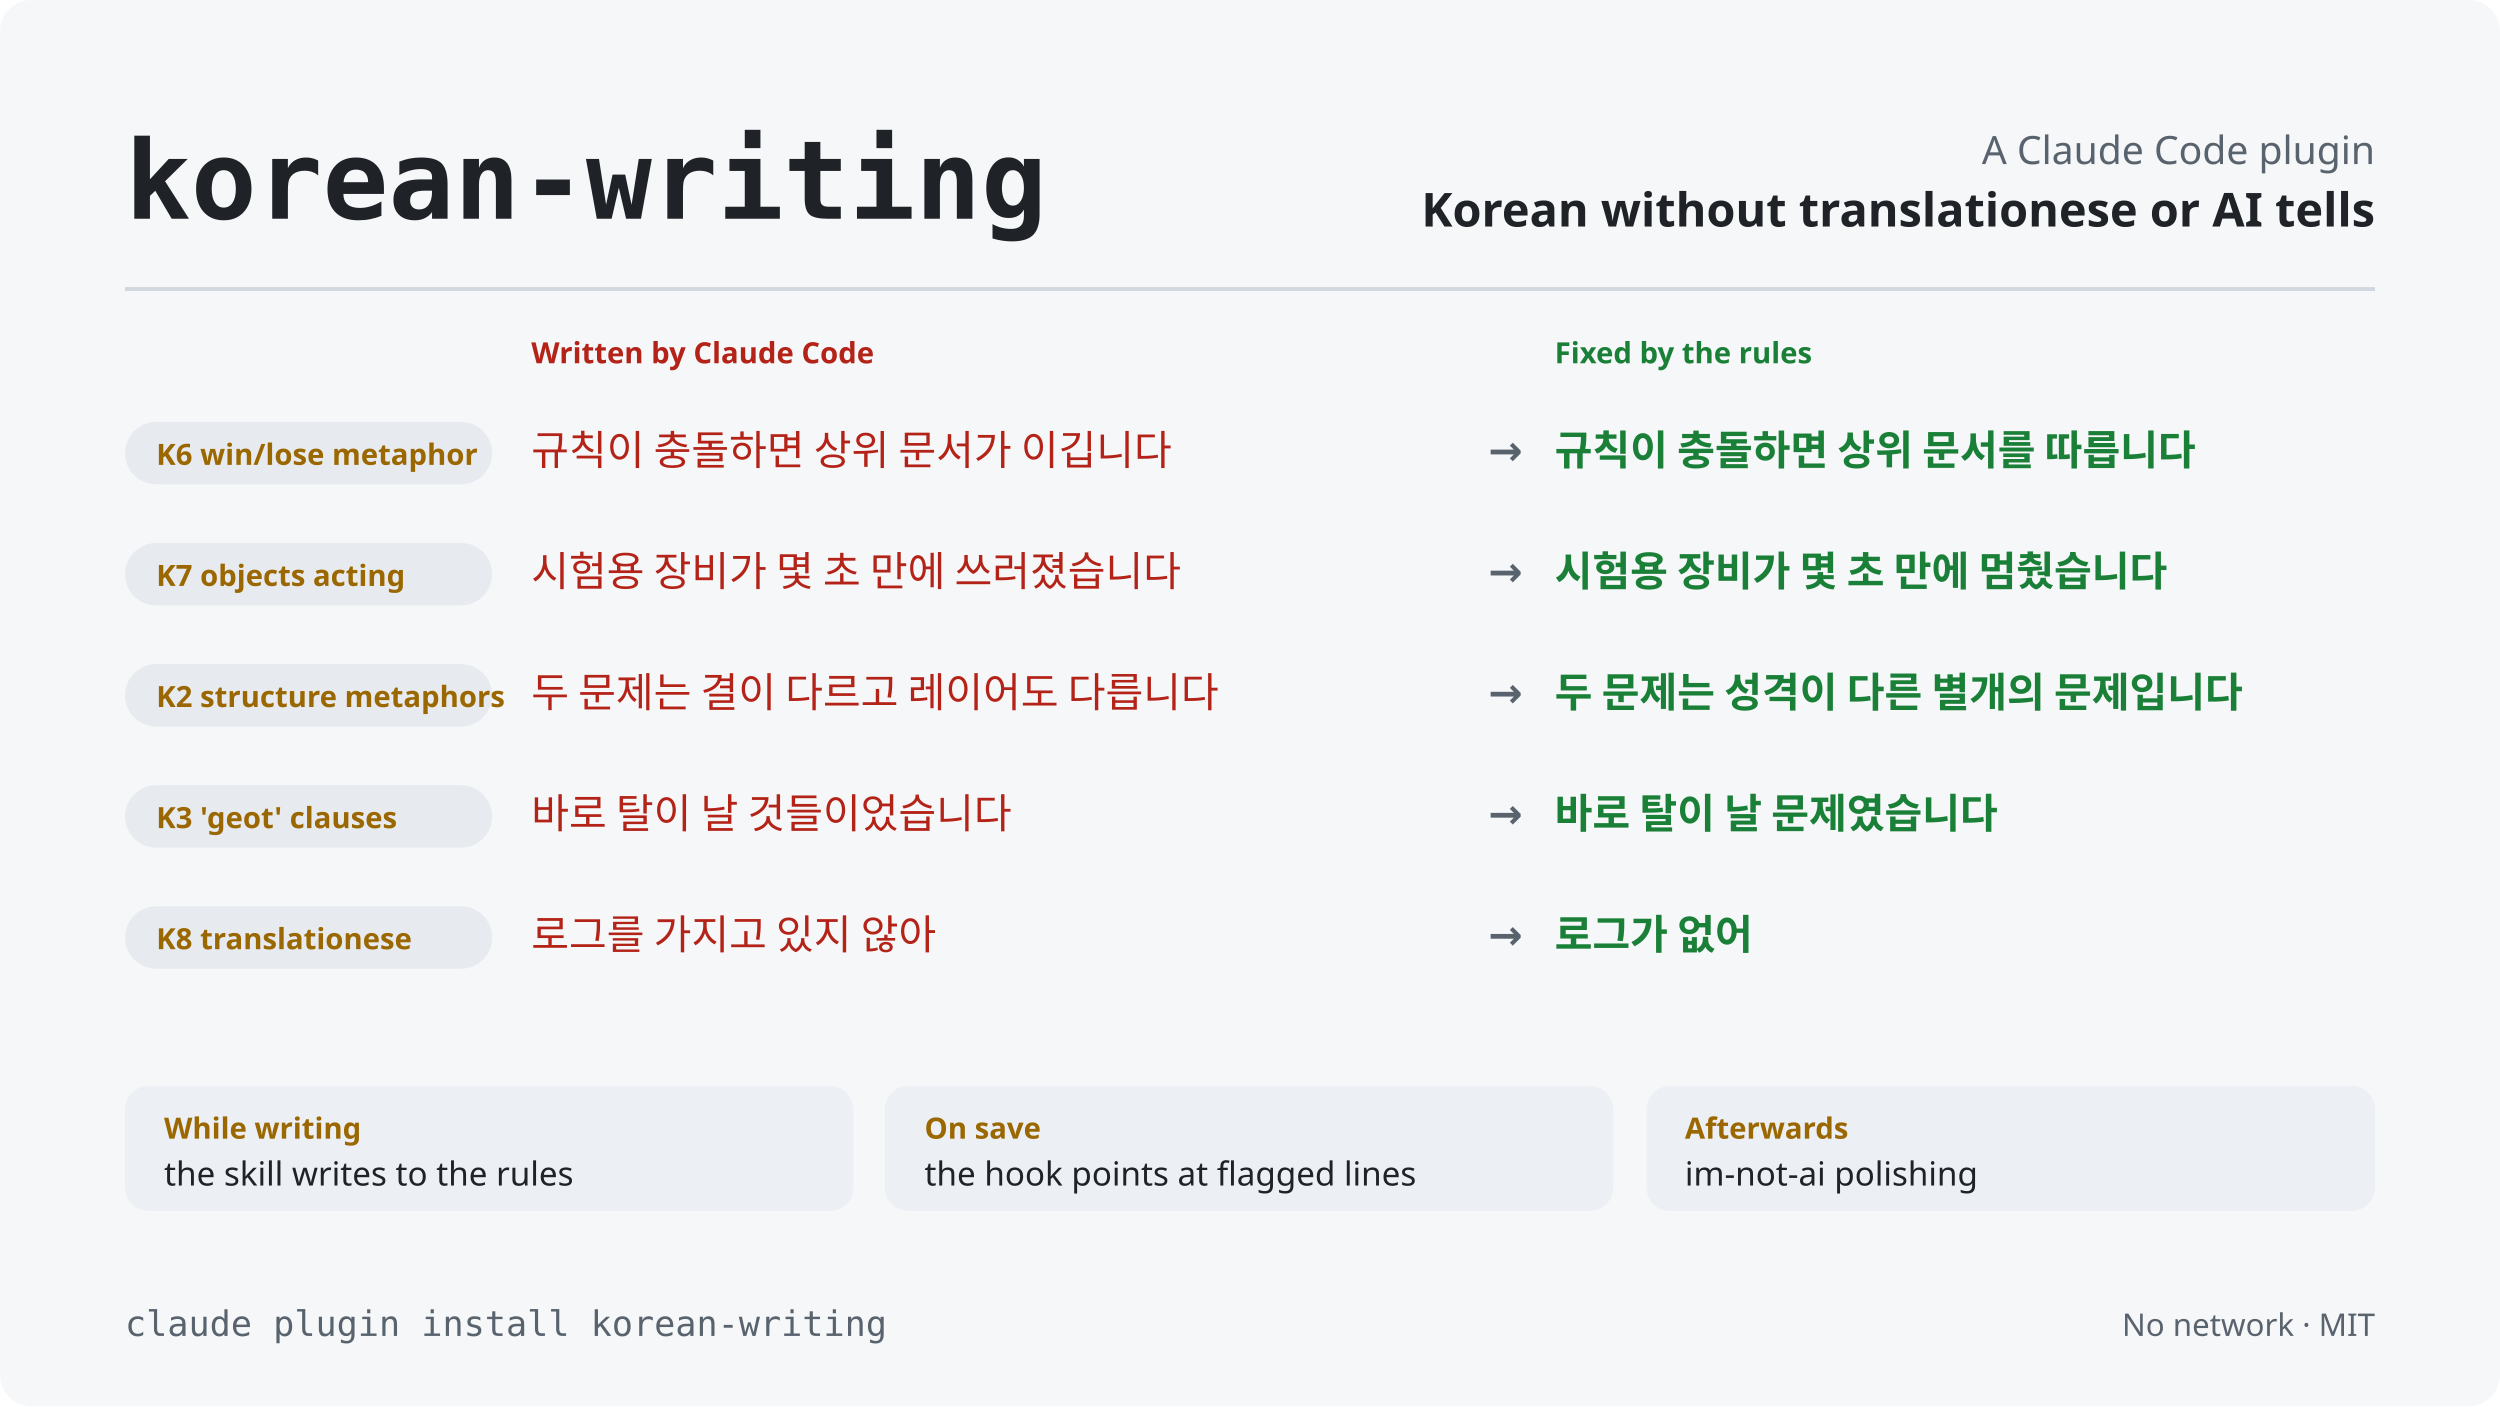
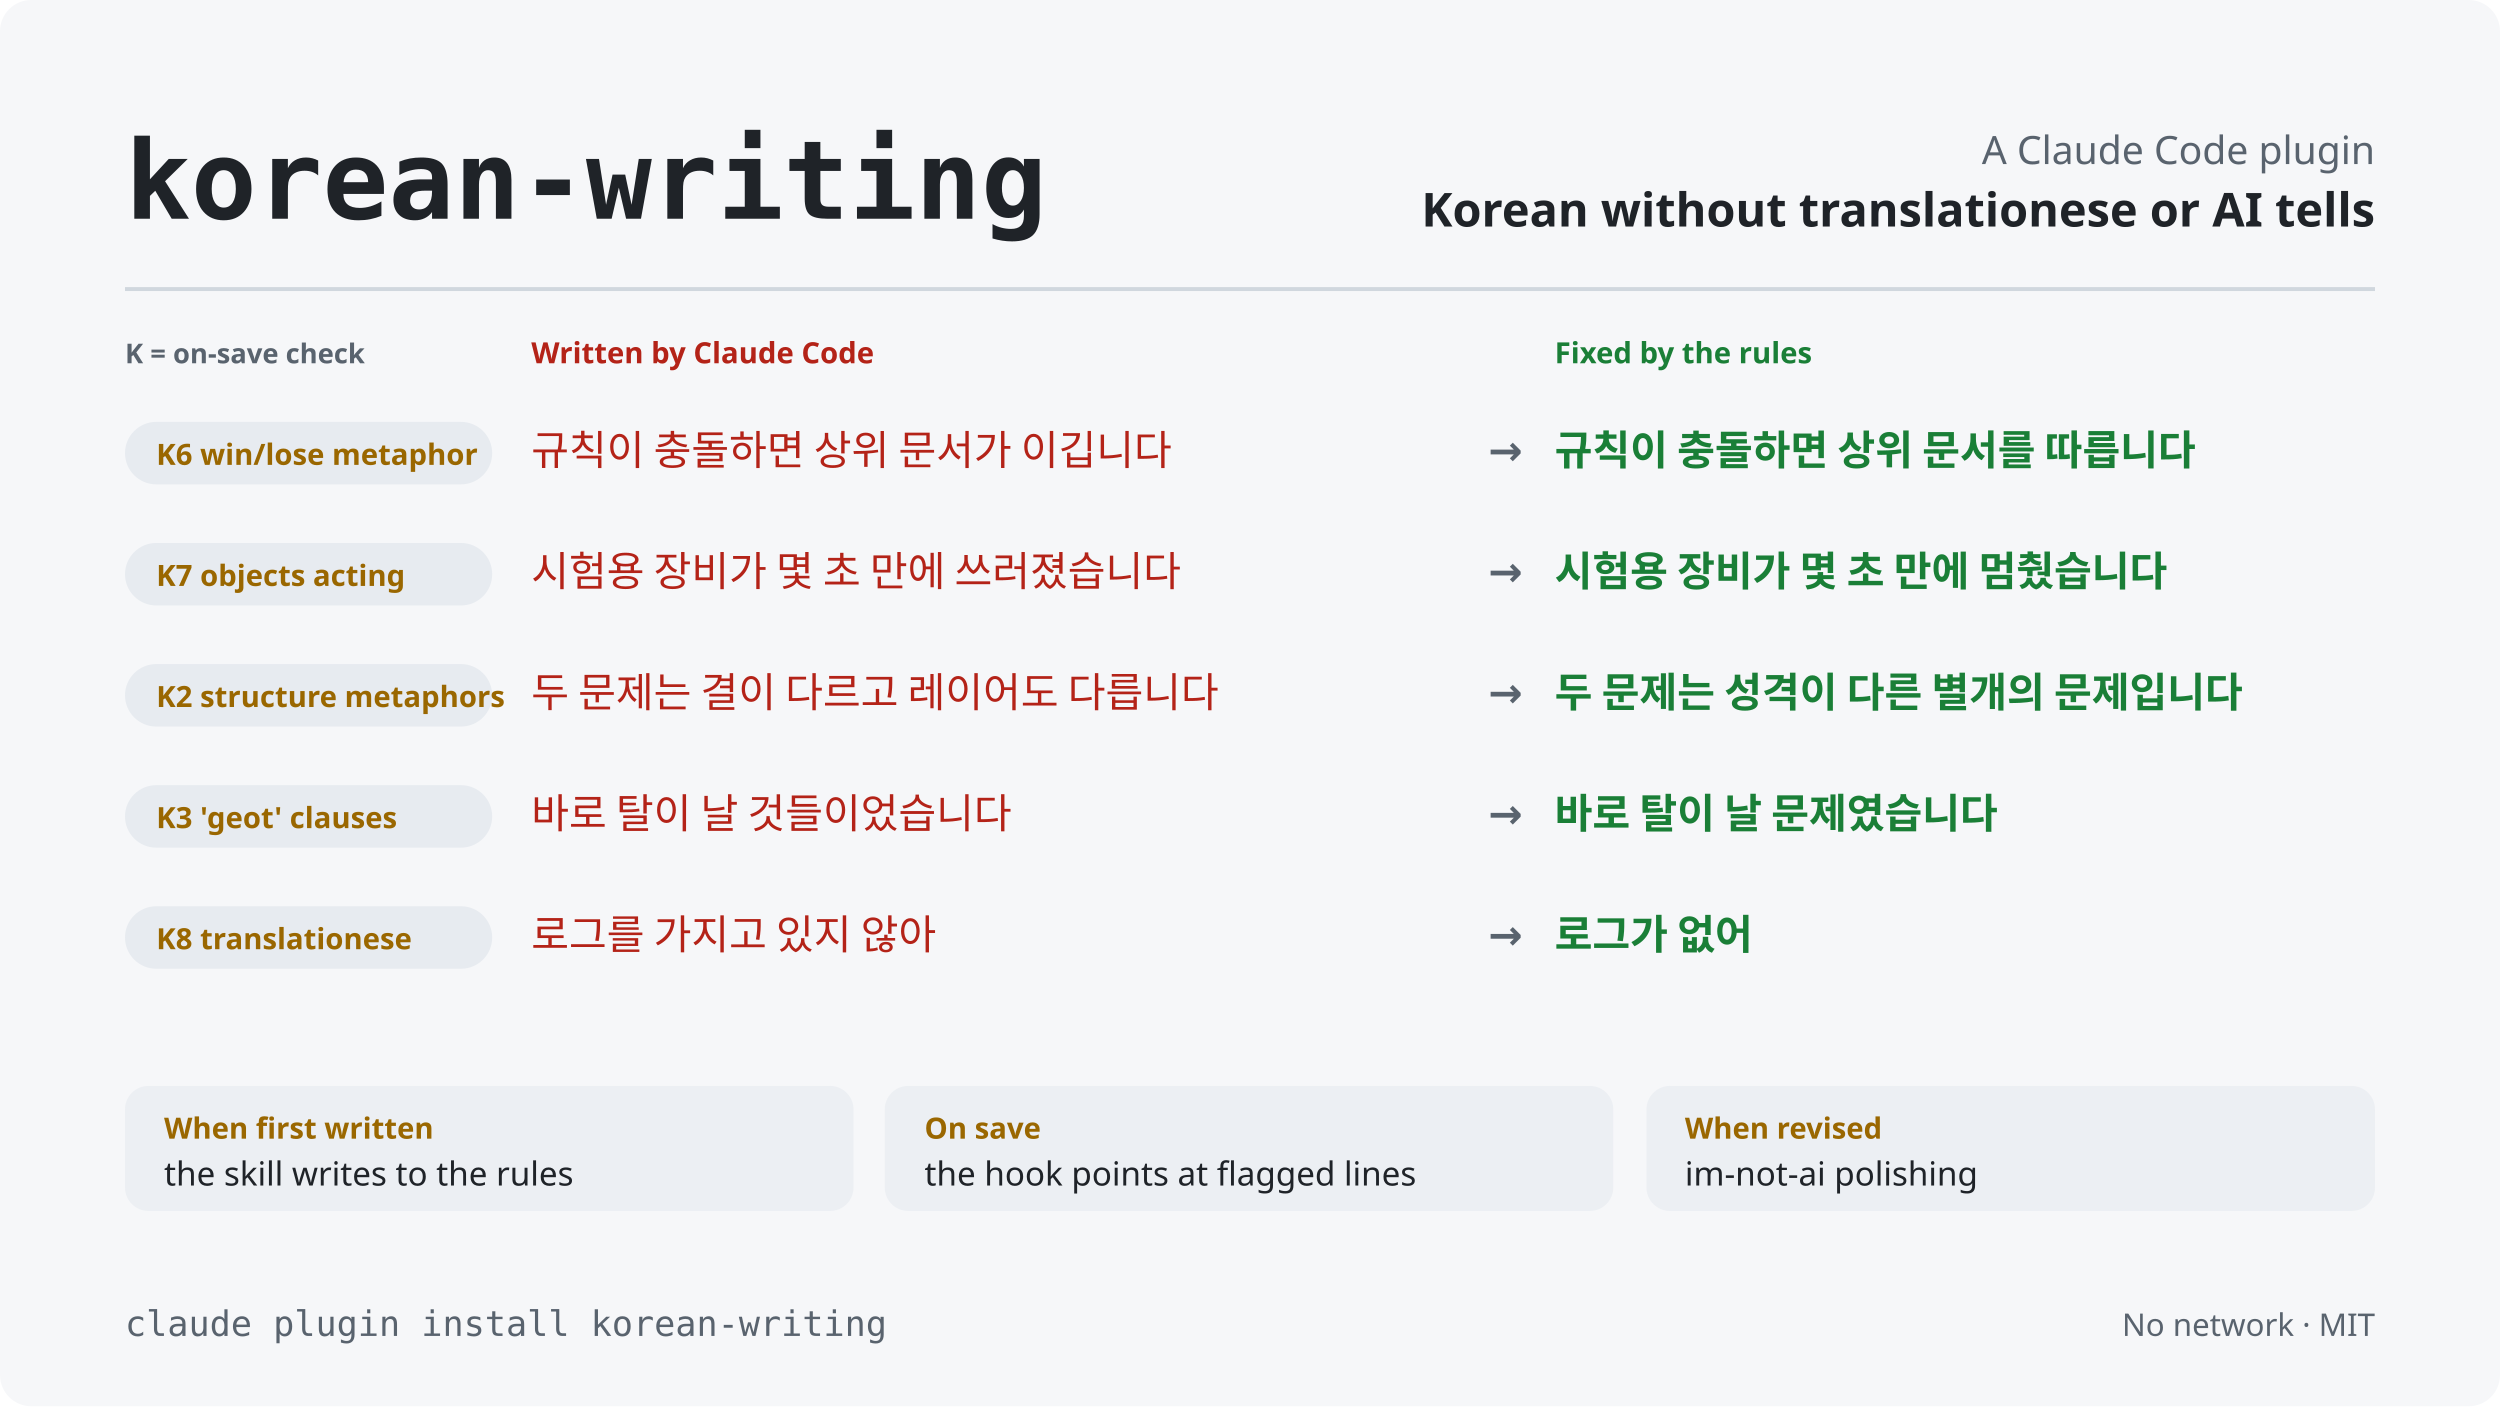
<svg xmlns="http://www.w3.org/2000/svg" width="1280" height="720" viewBox="0 0 1280 720">
  <rect width="1280" height="720" rx="16" fill="#f6f7f9" />
  <text x="64" y="112" font-family="'SF Mono', Menlo, Consolas, monospace" font-size="56" font-weight="700" fill="#1f2328" text-anchor="start">korean-writing</text>
  <text x="1216" y="84" font-family="'Apple SD Gothic Neo', 'Noto Sans KR', 'Malgun Gothic', sans-serif" font-size="20" font-weight="400" fill="#59636e" text-anchor="end">A Claude Code plugin</text>
  <text x="1216" y="116" font-family="'Apple SD Gothic Neo', 'Noto Sans KR', 'Malgun Gothic', sans-serif" font-size="24" font-weight="700" fill="#1f2328" text-anchor="end">Korean without translationese or AI tells</text>
  <line x1="64" y1="148" x2="1216" y2="148" stroke="#d0d7de" stroke-width="2" />
+   <text x="64" y="186" font-family="'Apple SD Gothic Neo', 'Noto Sans KR', 'Malgun Gothic', sans-serif" font-size="14" font-weight="700" fill="#59636e" text-anchor="start">K = on-save check</text>
  <text x="272" y="186" font-family="'Apple SD Gothic Neo', 'Noto Sans KR', 'Malgun Gothic', sans-serif" font-size="15" font-weight="700" fill="#b42318" text-anchor="start">Written by Claude Code</text>
  <text x="796" y="186" font-family="'Apple SD Gothic Neo', 'Noto Sans KR', 'Malgun Gothic', sans-serif" font-size="15" font-weight="700" fill="#1a7f37" text-anchor="start">Fixed by the rules</text>
  <rect x="64" y="216" width="188" height="32" rx="16" fill="#e7ebf0" />
  <text x="80" y="238" font-family="'Apple SD Gothic Neo', 'Noto Sans KR', 'Malgun Gothic', sans-serif" font-size="15" font-weight="700" fill="#9a6700" text-anchor="start">K6 win/lose metaphor</text>
  <text x="272" y="238" font-family="'Apple SD Gothic Neo', 'Noto Sans KR', 'Malgun Gothic', sans-serif" font-size="21" font-weight="400" fill="#b42318" text-anchor="start">규칙이 충돌하면 상위 문서가 이깁니다</text>
  <text x="762" y="238" font-family="'Apple SD Gothic Neo', 'Noto Sans KR', 'Malgun Gothic', sans-serif" font-size="21" font-weight="700" fill="#59636e" text-anchor="start">→</text>
  <text x="796" y="238" font-family="'Apple SD Gothic Neo', 'Noto Sans KR', 'Malgun Gothic', sans-serif" font-size="21" font-weight="700" fill="#1a7f37" text-anchor="start">규칙이 충돌하면 상위 문서를 따릅니다</text>
  <rect x="64" y="278" width="188" height="32" rx="16" fill="#e7ebf0" />
  <text x="80" y="300" font-family="'Apple SD Gothic Neo', 'Noto Sans KR', 'Malgun Gothic', sans-serif" font-size="15" font-weight="700" fill="#9a6700" text-anchor="start">K7 objects acting</text>
  <text x="272" y="300" font-family="'Apple SD Gothic Neo', 'Noto Sans KR', 'Malgun Gothic', sans-serif" font-size="21" font-weight="400" fill="#b42318" text-anchor="start">시험용 장비가 몇 초 만에 쓰러졌습니다</text>
  <text x="762" y="300" font-family="'Apple SD Gothic Neo', 'Noto Sans KR', 'Malgun Gothic', sans-serif" font-size="21" font-weight="700" fill="#59636e" text-anchor="start">→</text>
  <text x="796" y="300" font-family="'Apple SD Gothic Neo', 'Noto Sans KR', 'Malgun Gothic', sans-serif" font-size="21" font-weight="700" fill="#1a7f37" text-anchor="start">시험용 장비가 몇 초 만에 멈췄습니다</text>
  <rect x="64" y="340" width="188" height="32" rx="16" fill="#e7ebf0" />
  <text x="80" y="362" font-family="'Apple SD Gothic Neo', 'Noto Sans KR', 'Malgun Gothic', sans-serif" font-size="15" font-weight="700" fill="#9a6700" text-anchor="start">K2 structure metaphors</text>
  <text x="272" y="362" font-family="'Apple SD Gothic Neo', 'Noto Sans KR', 'Malgun Gothic', sans-serif" font-size="21" font-weight="400" fill="#b42318" text-anchor="start">두 문제는 결이 다르고 레이어도 다릅니다</text>
  <text x="762" y="362" font-family="'Apple SD Gothic Neo', 'Noto Sans KR', 'Malgun Gothic', sans-serif" font-size="21" font-weight="700" fill="#59636e" text-anchor="start">→</text>
  <text x="796" y="362" font-family="'Apple SD Gothic Neo', 'Noto Sans KR', 'Malgun Gothic', sans-serif" font-size="21" font-weight="700" fill="#1a7f37" text-anchor="start">두 문제는 성격이 다른 별개의 문제입니다</text>
  <rect x="64" y="402" width="188" height="32" rx="16" fill="#e7ebf0" />
  <text x="80" y="424" font-family="'Apple SD Gothic Neo', 'Noto Sans KR', 'Malgun Gothic', sans-serif" font-size="15" font-weight="700" fill="#9a6700" text-anchor="start">K3 'geot' clauses</text>
  <text x="272" y="424" font-family="'Apple SD Gothic Neo', 'Noto Sans KR', 'Malgun Gothic', sans-serif" font-size="21" font-weight="400" fill="#b42318" text-anchor="start">바로 탈이 날 것들이었습니다</text>
  <text x="762" y="424" font-family="'Apple SD Gothic Neo', 'Noto Sans KR', 'Malgun Gothic', sans-serif" font-size="21" font-weight="700" fill="#59636e" text-anchor="start">→</text>
  <text x="796" y="424" font-family="'Apple SD Gothic Neo', 'Noto Sans KR', 'Malgun Gothic', sans-serif" font-size="21" font-weight="700" fill="#1a7f37" text-anchor="start">바로 탈이 날 문제였습니다</text>
  <rect x="64" y="464" width="188" height="32" rx="16" fill="#e7ebf0" />
  <text x="80" y="486" font-family="'Apple SD Gothic Neo', 'Noto Sans KR', 'Malgun Gothic', sans-serif" font-size="15" font-weight="700" fill="#9a6700" text-anchor="start">K8 translationese</text>
  <text x="272" y="486" font-family="'Apple SD Gothic Neo', 'Noto Sans KR', 'Malgun Gothic', sans-serif" font-size="21" font-weight="400" fill="#b42318" text-anchor="start">로그를 가지고 있지 않아</text>
  <text x="762" y="486" font-family="'Apple SD Gothic Neo', 'Noto Sans KR', 'Malgun Gothic', sans-serif" font-size="21" font-weight="700" fill="#59636e" text-anchor="start">→</text>
  <text x="796" y="486" font-family="'Apple SD Gothic Neo', 'Noto Sans KR', 'Malgun Gothic', sans-serif" font-size="21" font-weight="700" fill="#1a7f37" text-anchor="start">로그가 없어</text>
  <rect x="64" y="556" width="373" height="64" rx="12" fill="#eceff3" />
-   <text x="84.0" y="583" font-family="'Apple SD Gothic Neo', 'Noto Sans KR', 'Malgun Gothic', sans-serif" font-size="15" font-weight="700" fill="#9a6700" text-anchor="start">While writing</text>
+   <text x="84.0" y="583" font-family="'Apple SD Gothic Neo', 'Noto Sans KR', 'Malgun Gothic', sans-serif" font-size="15" font-weight="700" fill="#9a6700" text-anchor="start">When first written</text>
  <text x="84.0" y="607" font-family="'Apple SD Gothic Neo', 'Noto Sans KR', 'Malgun Gothic', sans-serif" font-size="17" font-weight="400" fill="#1f2328" text-anchor="start">the skill writes to the rules</text>
  <rect x="453" y="556" width="373" height="64" rx="12" fill="#eceff3" />
  <text x="473.333" y="583" font-family="'Apple SD Gothic Neo', 'Noto Sans KR', 'Malgun Gothic', sans-serif" font-size="15" font-weight="700" fill="#9a6700" text-anchor="start">On save</text>
  <text x="473.333" y="607" font-family="'Apple SD Gothic Neo', 'Noto Sans KR', 'Malgun Gothic', sans-serif" font-size="17" font-weight="400" fill="#1f2328" text-anchor="start">the hook points at flagged lines</text>
  <rect x="843" y="556" width="373" height="64" rx="12" fill="#eceff3" />
-   <text x="862.667" y="583" font-family="'Apple SD Gothic Neo', 'Noto Sans KR', 'Malgun Gothic', sans-serif" font-size="15" font-weight="700" fill="#9a6700" text-anchor="start">Afterwards</text>
+   <text x="862.667" y="583" font-family="'Apple SD Gothic Neo', 'Noto Sans KR', 'Malgun Gothic', sans-serif" font-size="15" font-weight="700" fill="#9a6700" text-anchor="start">When revised</text>
  <text x="862.667" y="607" font-family="'Apple SD Gothic Neo', 'Noto Sans KR', 'Malgun Gothic', sans-serif" font-size="17" font-weight="400" fill="#1f2328" text-anchor="start">im-not-ai polishing</text>
  <text x="64" y="684" font-family="'SF Mono', Menlo, Consolas, monospace" font-size="18" font-weight="400" fill="#59636e" text-anchor="start">claude plugin install korean-writing</text>
  <text x="1216" y="684" font-family="'Apple SD Gothic Neo', 'Noto Sans KR', 'Malgun Gothic', sans-serif" font-size="16" font-weight="400" fill="#59636e" text-anchor="end">No network · MIT</text>
</svg>
